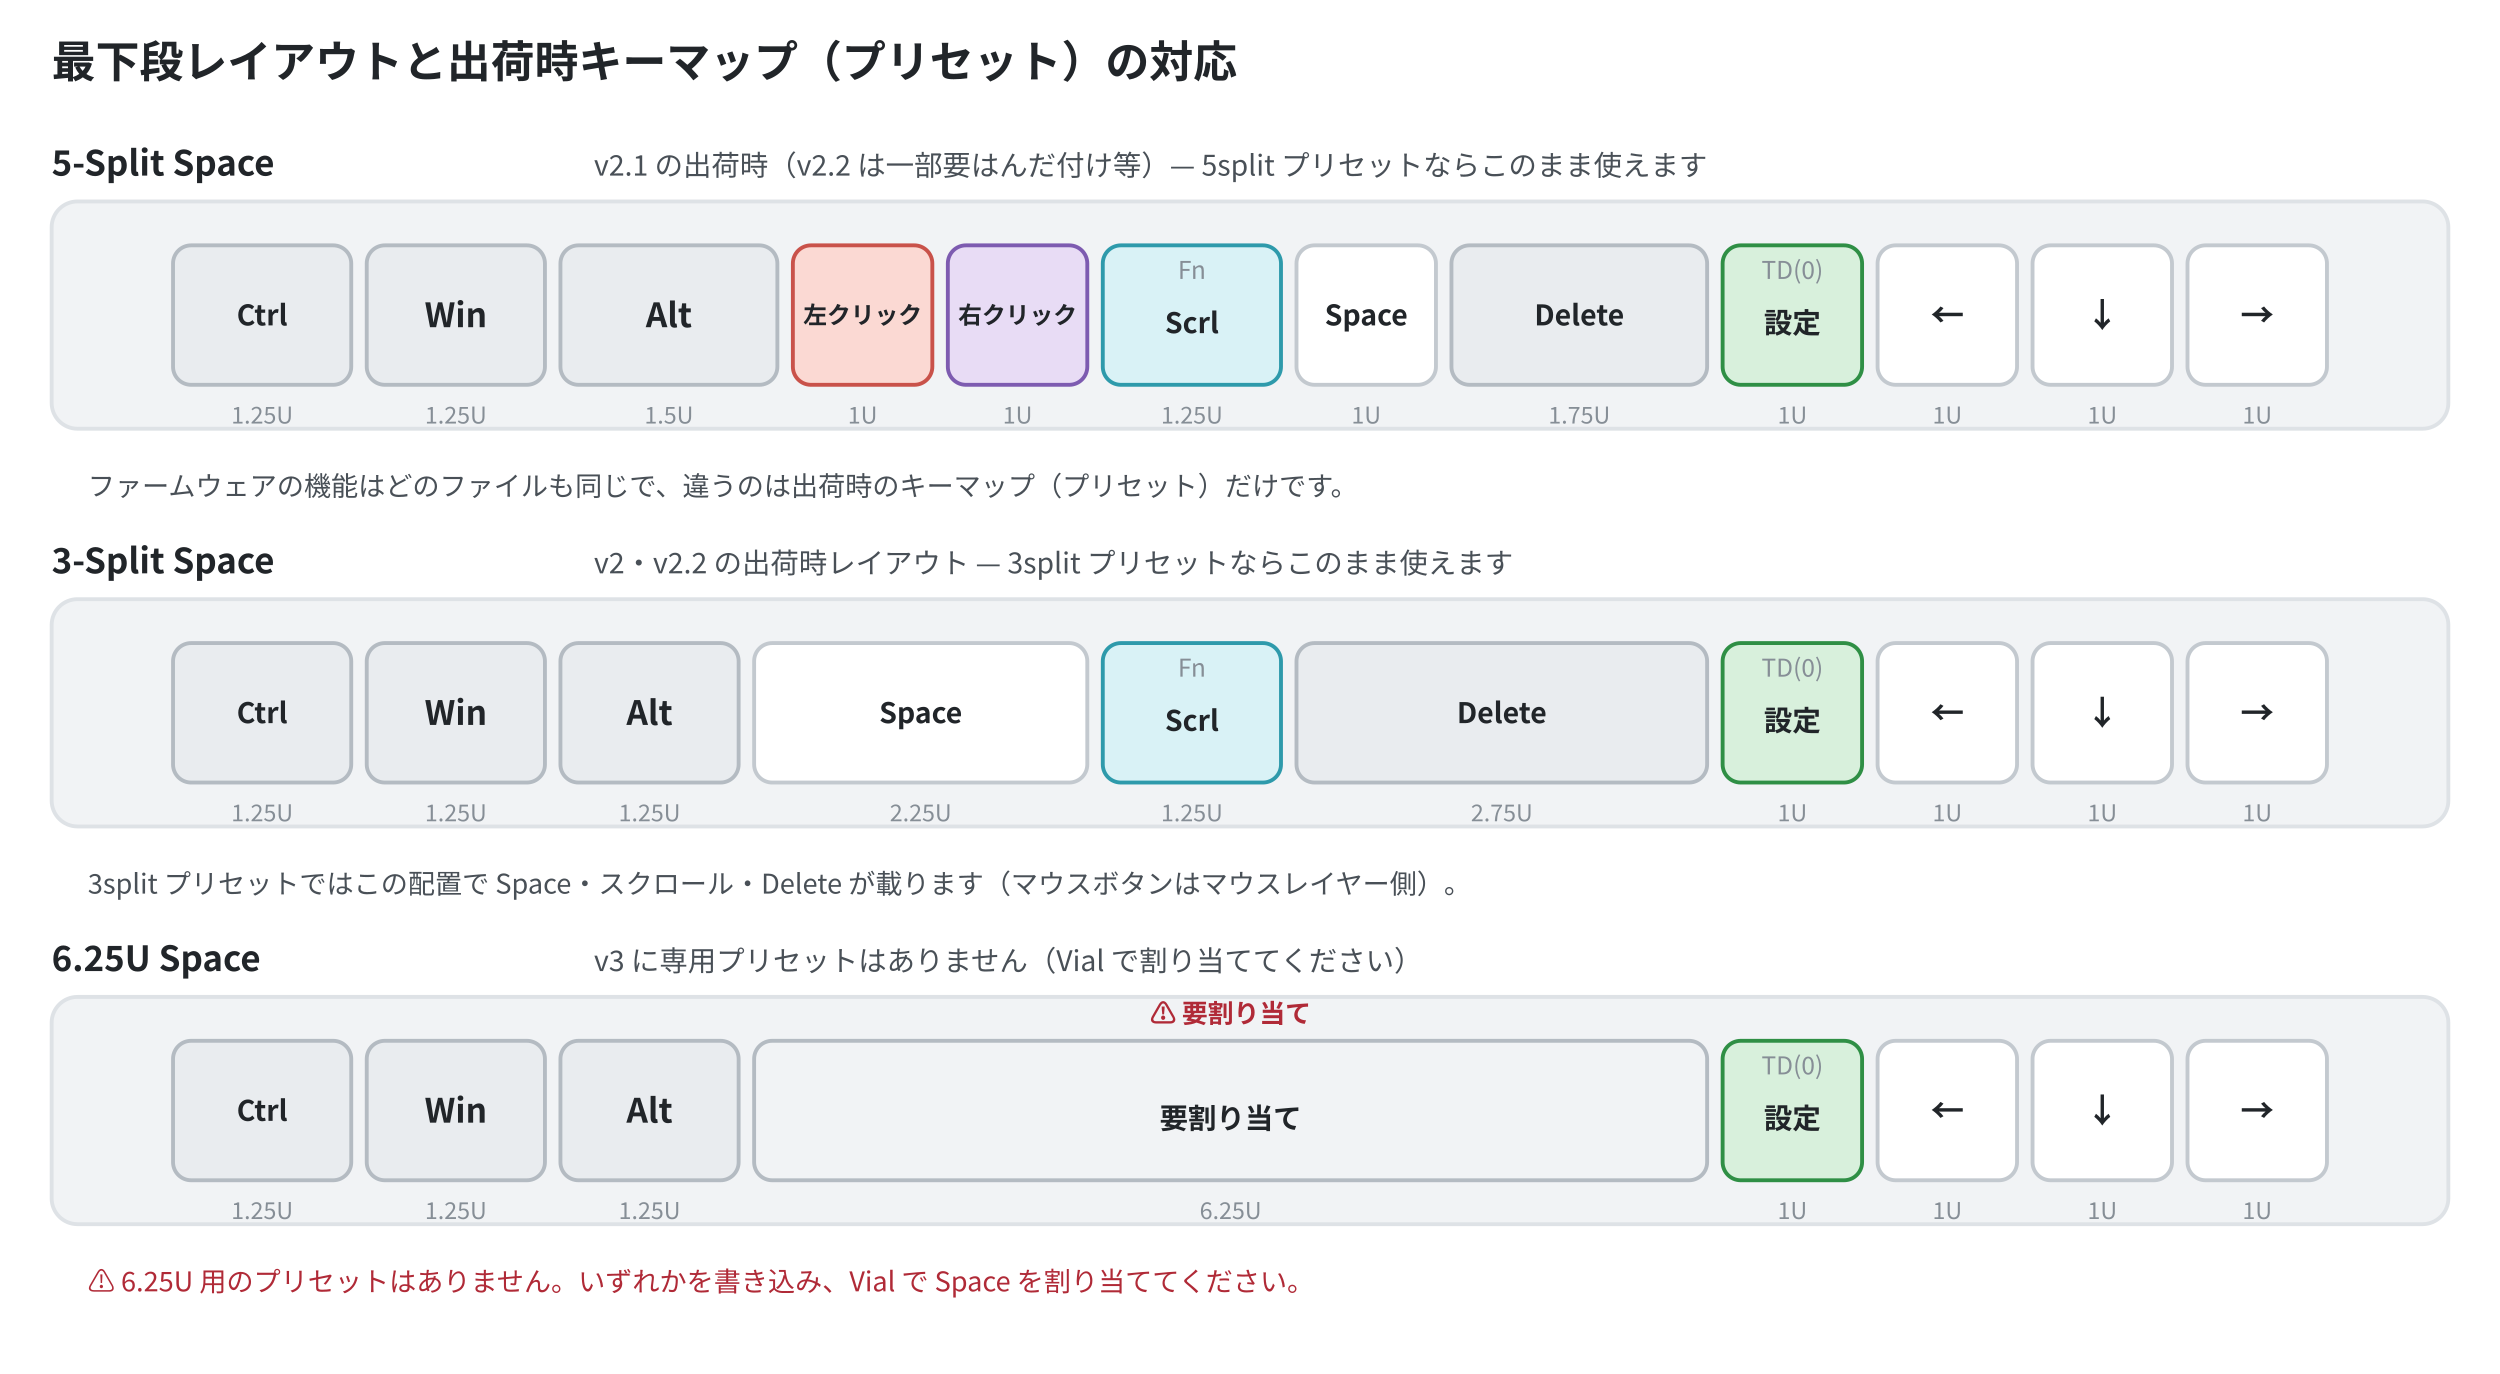
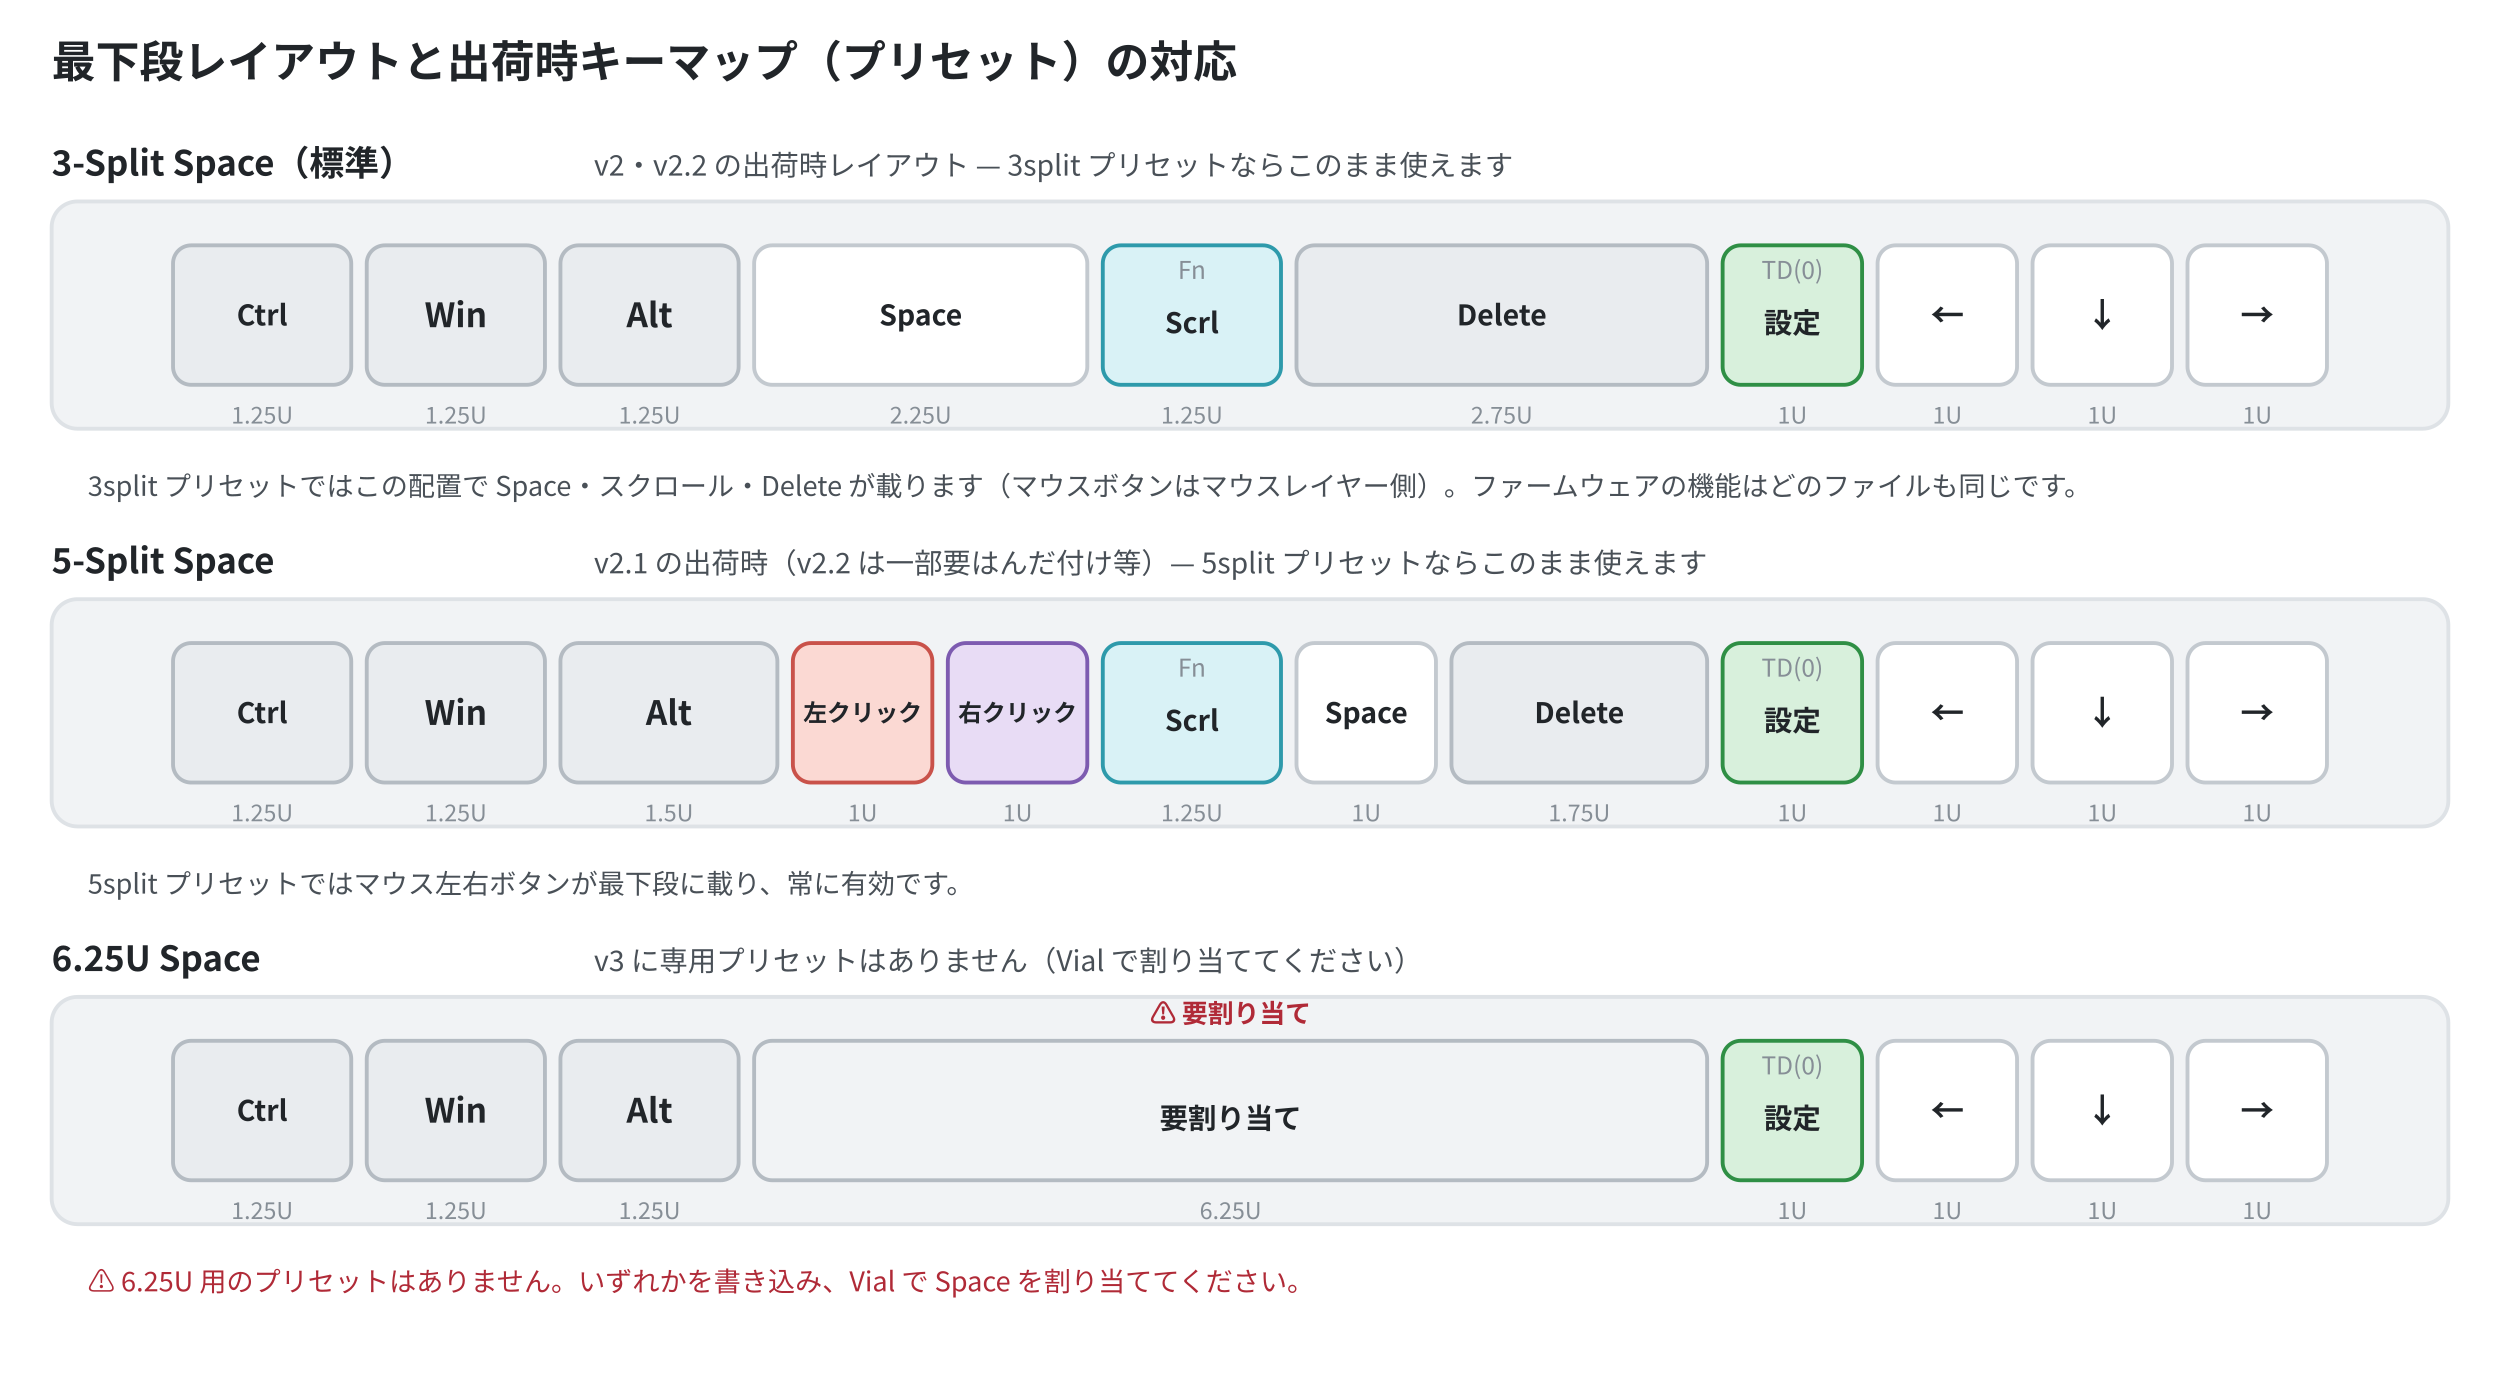
<svg xmlns="http://www.w3.org/2000/svg" width="968" height="532" viewBox="0 0 968 532" font-family="'Noto Sans CJK JP','Noto Sans JP','Hiragino Sans','Yu Gothic UI',sans-serif">
  <defs>
    <marker id="arr" markerWidth="7" markerHeight="7" refX="5" refY="3.5" orient="auto">
      <path d="M0,0 L7,3.5 L0,7 z" fill="#868e96" />
    </marker>
  </defs>
  <rect width="968" height="532" fill="#ffffff" />
  <text x="20" y="30" font-size="17" font-weight="700" fill="#212529">最下段レイアウトと出荷時キーマップ（プリセット）の対応</text>
-   <text x="20" y="68" font-size="13.5" font-weight="700" fill="#212529">5-Split Space</text>
-   <text x="230" y="68" font-size="11" fill="#495057">v2.1 の出荷時（v2.2 は一部要はんだ付け等）— 5split プリセットならこのまま使えます</text>
+   <text x="20" y="68" font-size="13.5" font-weight="700" fill="#212529">3-Split Space（標準）</text>
+   <text x="230" y="68" font-size="11" fill="#495057">v2・v2.2 の出荷時レイアウト — 3split プリセットならこのまま使えます</text>
  <g transform="translate(34,92)">
+     <rect x="-14" y="-14" width="928.0" height="88" rx="10" fill="#f1f3f5" stroke="#dee2e6" stroke-width="1.5" />
+     <rect x="33.0" y="3.0" width="69.0" height="54.0" rx="7" fill="#e9ecef" stroke="#b4bbc2" stroke-width="1.5" />
+     <text x="67.5" y="34.0" font-size="11.0" fill="#212529" font-weight="600" text-anchor="middle">Ctrl</text>
+     <text x="67.5" y="72" font-size="9" fill="#868e96" text-anchor="middle">1.25U</text>
+     <rect x="108.0" y="3.0" width="69.0" height="54.0" rx="7" fill="#e9ecef" stroke="#b4bbc2" stroke-width="1.5" />
+     <text x="142.5" y="34.7" font-size="13.0" fill="#212529" font-weight="600" text-anchor="middle">Win</text>
+     <text x="142.5" y="72" font-size="9" fill="#868e96" text-anchor="middle">1.25U</text>
+     <rect x="183.0" y="3.0" width="69.0" height="54.0" rx="7" fill="#e9ecef" stroke="#b4bbc2" stroke-width="1.5" />
+     <text x="217.5" y="34.7" font-size="13.0" fill="#212529" font-weight="600" text-anchor="middle">Alt</text>
+     <text x="217.5" y="72" font-size="9" fill="#868e96" text-anchor="middle">1.25U</text>
+     <rect x="258.0" y="3.0" width="129.0" height="54.0" rx="7" fill="#ffffff" stroke="#c3c9cf" stroke-width="1.5" />
+     <text x="322.5" y="34.0" font-size="11.0" fill="#212529" font-weight="600" text-anchor="middle">Space</text>
+     <text x="322.5" y="72" font-size="9" fill="#868e96" text-anchor="middle">2.25U</text>
+     <rect x="393.0" y="3.0" width="69.0" height="54.0" rx="7" fill="#d9f2f6" stroke="#2e9aab" stroke-width="1.5" />
+     <text x="427.5" y="16.0" font-size="9.5" fill="#868e96" text-anchor="middle">Fn</text>
+     <text x="427.5" y="37.0" font-size="11.0" fill="#212529" font-weight="600" text-anchor="middle">Scrl</text>
+     <text x="427.5" y="72" font-size="9" fill="#868e96" text-anchor="middle">1.25U</text>
+     <rect x="468.0" y="3.0" width="159.0" height="54.0" rx="7" fill="#e9ecef" stroke="#b4bbc2" stroke-width="1.5" />
+     <text x="547.5" y="34.0" font-size="11.0" fill="#212529" font-weight="600" text-anchor="middle">Delete</text>
+     <text x="547.5" y="72" font-size="9" fill="#868e96" text-anchor="middle">2.75U</text>
+     <rect x="633.0" y="3.0" width="54.0" height="54.0" rx="7" fill="#d8f0dc" stroke="#2f8f45" stroke-width="1.5" />
+     <text x="660.0" y="16.0" font-size="9.5" fill="#868e96" text-anchor="middle">TD(0)</text>
+     <text x="660.0" y="37.0" font-size="11.0" fill="#212529" font-weight="600" text-anchor="middle">設定</text>
+     <text x="660.0" y="72" font-size="9" fill="#868e96" text-anchor="middle">1U</text>
+     <rect x="693.0" y="3.0" width="54.0" height="54.0" rx="7" fill="#ffffff" stroke="#c3c9cf" stroke-width="1.5" />
+     <text x="720.0" y="34.7" font-size="13.0" fill="#212529" font-weight="600" text-anchor="middle">←</text>
+     <text x="720.0" y="72" font-size="9" fill="#868e96" text-anchor="middle">1U</text>
+     <rect x="753.0" y="3.0" width="54.0" height="54.0" rx="7" fill="#ffffff" stroke="#c3c9cf" stroke-width="1.5" />
+     <text x="780.0" y="34.7" font-size="13.0" fill="#212529" font-weight="600" text-anchor="middle">↓</text>
+     <text x="780.0" y="72" font-size="9" fill="#868e96" text-anchor="middle">1U</text>
+     <rect x="813.0" y="3.0" width="54.0" height="54.0" rx="7" fill="#ffffff" stroke="#c3c9cf" stroke-width="1.5" />
+     <text x="840.0" y="34.7" font-size="13.0" fill="#212529" font-weight="600" text-anchor="middle">→</text>
+     <text x="840.0" y="72" font-size="9" fill="#868e96" text-anchor="middle">1U</text>
+   </g>
+   <text x="34" y="192" font-size="10.5" fill="#495057">3split プリセットではこの配置で Space・スクロール・Delete が載ります（マウスボタンはマウスレイヤー側）。ファームウェアの機能はどのファイルも同じです。</text>
+   <text x="20" y="222" font-size="13.5" font-weight="700" fill="#212529">5-Split Space</text>
+   <text x="230" y="222" font-size="11" fill="#495057">v2.1 の出荷時（v2.2 は一部要はんだ付け等）— 5split プリセットならこのまま使えます</text>
+   <g transform="translate(34,246)">
    <rect x="-14" y="-14" width="928.0" height="88" rx="10" fill="#f1f3f5" stroke="#dee2e6" stroke-width="1.5" />
    <rect x="33.0" y="3.0" width="69.0" height="54.0" rx="7" fill="#e9ecef" stroke="#b4bbc2" stroke-width="1.5" />
    <text x="67.5" y="34.0" font-size="11.0" fill="#212529" font-weight="600" text-anchor="middle">Ctrl</text>
    <text x="67.5" y="72" font-size="9" fill="#868e96" text-anchor="middle">1.25U</text>
    <rect x="108.0" y="3.0" width="69.0" height="54.0" rx="7" fill="#e9ecef" stroke="#b4bbc2" stroke-width="1.5" />
    <text x="142.5" y="34.7" font-size="13.0" fill="#212529" font-weight="600" text-anchor="middle">Win</text>
    <text x="142.5" y="72" font-size="9" fill="#868e96" text-anchor="middle">1.25U</text>
    <rect x="183.0" y="3.0" width="84.0" height="54.0" rx="7" fill="#e9ecef" stroke="#b4bbc2" stroke-width="1.5" />
    <text x="225.0" y="34.7" font-size="13.0" fill="#212529" font-weight="600" text-anchor="middle">Alt</text>
    <text x="225.0" y="72" font-size="9" fill="#868e96" text-anchor="middle">1.5U</text>
    <rect x="273.0" y="3.0" width="54.0" height="54.0" rx="7" fill="#fbd9d3" stroke="#c9524a" stroke-width="1.5" />
    <text x="300.0" y="33.3" font-size="9.2" fill="#212529" font-weight="600" text-anchor="middle">左クリック</text>
    <text x="300.0" y="72" font-size="9" fill="#868e96" text-anchor="middle">1U</text>
    <rect x="333.0" y="3.0" width="54.0" height="54.0" rx="7" fill="#e8dcf5" stroke="#7d5bb0" stroke-width="1.5" />
    <text x="360.0" y="33.3" font-size="9.2" fill="#212529" font-weight="600" text-anchor="middle">右クリック</text>
    <text x="360.0" y="72" font-size="9" fill="#868e96" text-anchor="middle">1U</text>
    <rect x="393.0" y="3.0" width="69.0" height="54.0" rx="7" fill="#d9f2f6" stroke="#2e9aab" stroke-width="1.5" />
    <text x="427.5" y="16.0" font-size="9.5" fill="#868e96" text-anchor="middle">Fn</text>
    <text x="427.5" y="37.0" font-size="11.0" fill="#212529" font-weight="600" text-anchor="middle">Scrl</text>
    <text x="427.5" y="72" font-size="9" fill="#868e96" text-anchor="middle">1.25U</text>
    <rect x="468.0" y="3.0" width="54.0" height="54.0" rx="7" fill="#ffffff" stroke="#c3c9cf" stroke-width="1.5" />
    <text x="495.0" y="34.0" font-size="11.0" fill="#212529" font-weight="600" text-anchor="middle">Space</text>
    <text x="495.0" y="72" font-size="9" fill="#868e96" text-anchor="middle">1U</text>
    <rect x="528.0" y="3.0" width="99.0" height="54.0" rx="7" fill="#e9ecef" stroke="#b4bbc2" stroke-width="1.5" />
    <text x="577.5" y="34.0" font-size="11.0" fill="#212529" font-weight="600" text-anchor="middle">Delete</text>
    <text x="577.5" y="72" font-size="9" fill="#868e96" text-anchor="middle">1.75U</text>
    <rect x="633.0" y="3.0" width="54.0" height="54.0" rx="7" fill="#d8f0dc" stroke="#2f8f45" stroke-width="1.5" />
    <text x="660.0" y="16.0" font-size="9.5" fill="#868e96" text-anchor="middle">TD(0)</text>
    <text x="660.0" y="37.0" font-size="11.0" fill="#212529" font-weight="600" text-anchor="middle">設定</text>
    <text x="660.0" y="72" font-size="9" fill="#868e96" text-anchor="middle">1U</text>
    <rect x="693.0" y="3.0" width="54.0" height="54.0" rx="7" fill="#ffffff" stroke="#c3c9cf" stroke-width="1.5" />
    <text x="720.0" y="34.7" font-size="13.0" fill="#212529" font-weight="600" text-anchor="middle">←</text>
    <text x="720.0" y="72" font-size="9" fill="#868e96" text-anchor="middle">1U</text>
    <rect x="753.0" y="3.0" width="54.0" height="54.0" rx="7" fill="#ffffff" stroke="#c3c9cf" stroke-width="1.5" />
    <text x="780.0" y="34.7" font-size="13.0" fill="#212529" font-weight="600" text-anchor="middle">↓</text>
    <text x="780.0" y="72" font-size="9" fill="#868e96" text-anchor="middle">1U</text>
    <rect x="813.0" y="3.0" width="54.0" height="54.0" rx="7" fill="#ffffff" stroke="#c3c9cf" stroke-width="1.5" />
    <text x="840.0" y="34.7" font-size="13.0" fill="#212529" font-weight="600" text-anchor="middle">→</text>
    <text x="840.0" y="72" font-size="9" fill="#868e96" text-anchor="middle">1U</text>
  </g>
-   <text x="34" y="192" font-size="10.5" fill="#495057">ファームウェアの機能はどのファイルも同じで、違うのは出荷時のキーマップ（プリセット）だけです。</text>
-   <text x="20" y="222" font-size="13.5" font-weight="700" fill="#212529">3-Split Space</text>
-   <text x="230" y="222" font-size="11" fill="#495057">v2・v2.2 の出荷時レイアウト — 3split プリセットならこのまま使えます</text>
-   <g transform="translate(34,246)">
-     <rect x="-14" y="-14" width="928.0" height="88" rx="10" fill="#f1f3f5" stroke="#dee2e6" stroke-width="1.5" />
-     <rect x="33.0" y="3.0" width="69.0" height="54.0" rx="7" fill="#e9ecef" stroke="#b4bbc2" stroke-width="1.5" />
-     <text x="67.5" y="34.0" font-size="11.0" fill="#212529" font-weight="600" text-anchor="middle">Ctrl</text>
-     <text x="67.5" y="72" font-size="9" fill="#868e96" text-anchor="middle">1.25U</text>
-     <rect x="108.0" y="3.0" width="69.0" height="54.0" rx="7" fill="#e9ecef" stroke="#b4bbc2" stroke-width="1.5" />
-     <text x="142.5" y="34.7" font-size="13.0" fill="#212529" font-weight="600" text-anchor="middle">Win</text>
-     <text x="142.5" y="72" font-size="9" fill="#868e96" text-anchor="middle">1.25U</text>
-     <rect x="183.0" y="3.0" width="69.0" height="54.0" rx="7" fill="#e9ecef" stroke="#b4bbc2" stroke-width="1.5" />
-     <text x="217.5" y="34.7" font-size="13.0" fill="#212529" font-weight="600" text-anchor="middle">Alt</text>
-     <text x="217.5" y="72" font-size="9" fill="#868e96" text-anchor="middle">1.25U</text>
-     <rect x="258.0" y="3.0" width="129.0" height="54.0" rx="7" fill="#ffffff" stroke="#c3c9cf" stroke-width="1.5" />
-     <text x="322.5" y="34.0" font-size="11.0" fill="#212529" font-weight="600" text-anchor="middle">Space</text>
-     <text x="322.5" y="72" font-size="9" fill="#868e96" text-anchor="middle">2.25U</text>
-     <rect x="393.0" y="3.0" width="69.0" height="54.0" rx="7" fill="#d9f2f6" stroke="#2e9aab" stroke-width="1.5" />
-     <text x="427.5" y="16.0" font-size="9.5" fill="#868e96" text-anchor="middle">Fn</text>
-     <text x="427.5" y="37.0" font-size="11.0" fill="#212529" font-weight="600" text-anchor="middle">Scrl</text>
-     <text x="427.5" y="72" font-size="9" fill="#868e96" text-anchor="middle">1.25U</text>
-     <rect x="468.0" y="3.0" width="159.0" height="54.0" rx="7" fill="#e9ecef" stroke="#b4bbc2" stroke-width="1.5" />
-     <text x="547.5" y="34.0" font-size="11.0" fill="#212529" font-weight="600" text-anchor="middle">Delete</text>
-     <text x="547.5" y="72" font-size="9" fill="#868e96" text-anchor="middle">2.75U</text>
-     <rect x="633.0" y="3.0" width="54.0" height="54.0" rx="7" fill="#d8f0dc" stroke="#2f8f45" stroke-width="1.5" />
-     <text x="660.0" y="16.0" font-size="9.5" fill="#868e96" text-anchor="middle">TD(0)</text>
-     <text x="660.0" y="37.0" font-size="11.0" fill="#212529" font-weight="600" text-anchor="middle">設定</text>
-     <text x="660.0" y="72" font-size="9" fill="#868e96" text-anchor="middle">1U</text>
-     <rect x="693.0" y="3.0" width="54.0" height="54.0" rx="7" fill="#ffffff" stroke="#c3c9cf" stroke-width="1.5" />
-     <text x="720.0" y="34.7" font-size="13.0" fill="#212529" font-weight="600" text-anchor="middle">←</text>
-     <text x="720.0" y="72" font-size="9" fill="#868e96" text-anchor="middle">1U</text>
-     <rect x="753.0" y="3.0" width="54.0" height="54.0" rx="7" fill="#ffffff" stroke="#c3c9cf" stroke-width="1.5" />
-     <text x="780.0" y="34.7" font-size="13.0" fill="#212529" font-weight="600" text-anchor="middle">↓</text>
-     <text x="780.0" y="72" font-size="9" fill="#868e96" text-anchor="middle">1U</text>
-     <rect x="813.0" y="3.0" width="54.0" height="54.0" rx="7" fill="#ffffff" stroke="#c3c9cf" stroke-width="1.5" />
-     <text x="840.0" y="34.7" font-size="13.0" fill="#212529" font-weight="600" text-anchor="middle">→</text>
-     <text x="840.0" y="72" font-size="9" fill="#868e96" text-anchor="middle">1U</text>
-   </g>
-   <text x="34" y="346" font-size="10.5" fill="#495057">3split プリセットではこの配置で Space・スクロール・Delete が載ります（マウスボタンはマウスレイヤー側）。</text>
+   <text x="34" y="346" font-size="10.5" fill="#495057">5split プリセットではマウス左右ボタンが最下段に載り、常に有効です。</text>
  <text x="20" y="376" font-size="13.5" font-weight="700" fill="#212529">6.25U Space</text>
  <text x="230" y="376" font-size="11" fill="#495057">v3 に専用プリセットはありません（Vial で割り当ててください）</text>
  <g transform="translate(34,400)">
    <rect x="-14" y="-14" width="928.0" height="88" rx="10" fill="#f1f3f5" stroke="#dee2e6" stroke-width="1.5" />
    <rect x="33.0" y="3.0" width="69.0" height="54.0" rx="7" fill="#e9ecef" stroke="#b4bbc2" stroke-width="1.5" />
    <text x="67.5" y="34.0" font-size="11.0" fill="#212529" font-weight="600" text-anchor="middle">Ctrl</text>
    <text x="67.5" y="72" font-size="9" fill="#868e96" text-anchor="middle">1.25U</text>
    <rect x="108.0" y="3.0" width="69.0" height="54.0" rx="7" fill="#e9ecef" stroke="#b4bbc2" stroke-width="1.5" />
    <text x="142.5" y="34.7" font-size="13.0" fill="#212529" font-weight="600" text-anchor="middle">Win</text>
    <text x="142.5" y="72" font-size="9" fill="#868e96" text-anchor="middle">1.25U</text>
    <rect x="183.0" y="3.0" width="69.0" height="54.0" rx="7" fill="#e9ecef" stroke="#b4bbc2" stroke-width="1.5" />
    <text x="217.5" y="34.7" font-size="13.0" fill="#212529" font-weight="600" text-anchor="middle">Alt</text>
    <text x="217.5" y="72" font-size="9" fill="#868e96" text-anchor="middle">1.25U</text>
    <rect x="258.0" y="3.0" width="369.0" height="54.0" rx="7" fill="#f1f3f5" stroke="#b4bbc2" stroke-width="1.5" />
    <text x="442.5" y="37.0" font-size="11.0" fill="#212529" font-weight="600" text-anchor="middle">要割り当て</text>
    <text x="442.5" y="72" font-size="9" fill="#868e96" text-anchor="middle">6.25U</text>
    <text x="442.5" y="-4" font-size="10" fill="#b02a37" text-anchor="middle" font-weight="700">⚠ 要割り当て</text>
    <rect x="633.0" y="3.0" width="54.0" height="54.0" rx="7" fill="#d8f0dc" stroke="#2f8f45" stroke-width="1.5" />
    <text x="660.0" y="16.0" font-size="9.5" fill="#868e96" text-anchor="middle">TD(0)</text>
    <text x="660.0" y="37.0" font-size="11.0" fill="#212529" font-weight="600" text-anchor="middle">設定</text>
    <text x="660.0" y="72" font-size="9" fill="#868e96" text-anchor="middle">1U</text>
    <rect x="693.0" y="3.0" width="54.0" height="54.0" rx="7" fill="#ffffff" stroke="#c3c9cf" stroke-width="1.5" />
    <text x="720.0" y="34.7" font-size="13.0" fill="#212529" font-weight="600" text-anchor="middle">←</text>
    <text x="720.0" y="72" font-size="9" fill="#868e96" text-anchor="middle">1U</text>
    <rect x="753.0" y="3.0" width="54.0" height="54.0" rx="7" fill="#ffffff" stroke="#c3c9cf" stroke-width="1.5" />
    <text x="780.0" y="34.7" font-size="13.0" fill="#212529" font-weight="600" text-anchor="middle">↓</text>
    <text x="780.0" y="72" font-size="9" fill="#868e96" text-anchor="middle">1U</text>
    <rect x="813.0" y="3.0" width="54.0" height="54.0" rx="7" fill="#ffffff" stroke="#c3c9cf" stroke-width="1.5" />
    <text x="840.0" y="34.7" font-size="13.0" fill="#212529" font-weight="600" text-anchor="middle">→</text>
    <text x="840.0" y="72" font-size="9" fill="#868e96" text-anchor="middle">1U</text>
  </g>
  <text x="34" y="500" font-size="10.5" fill="#b02a37">⚠ 6.25U 用のプリセットはありません。いずれかを書き込み、Vial で Space を割り当ててください。</text>
</svg>
